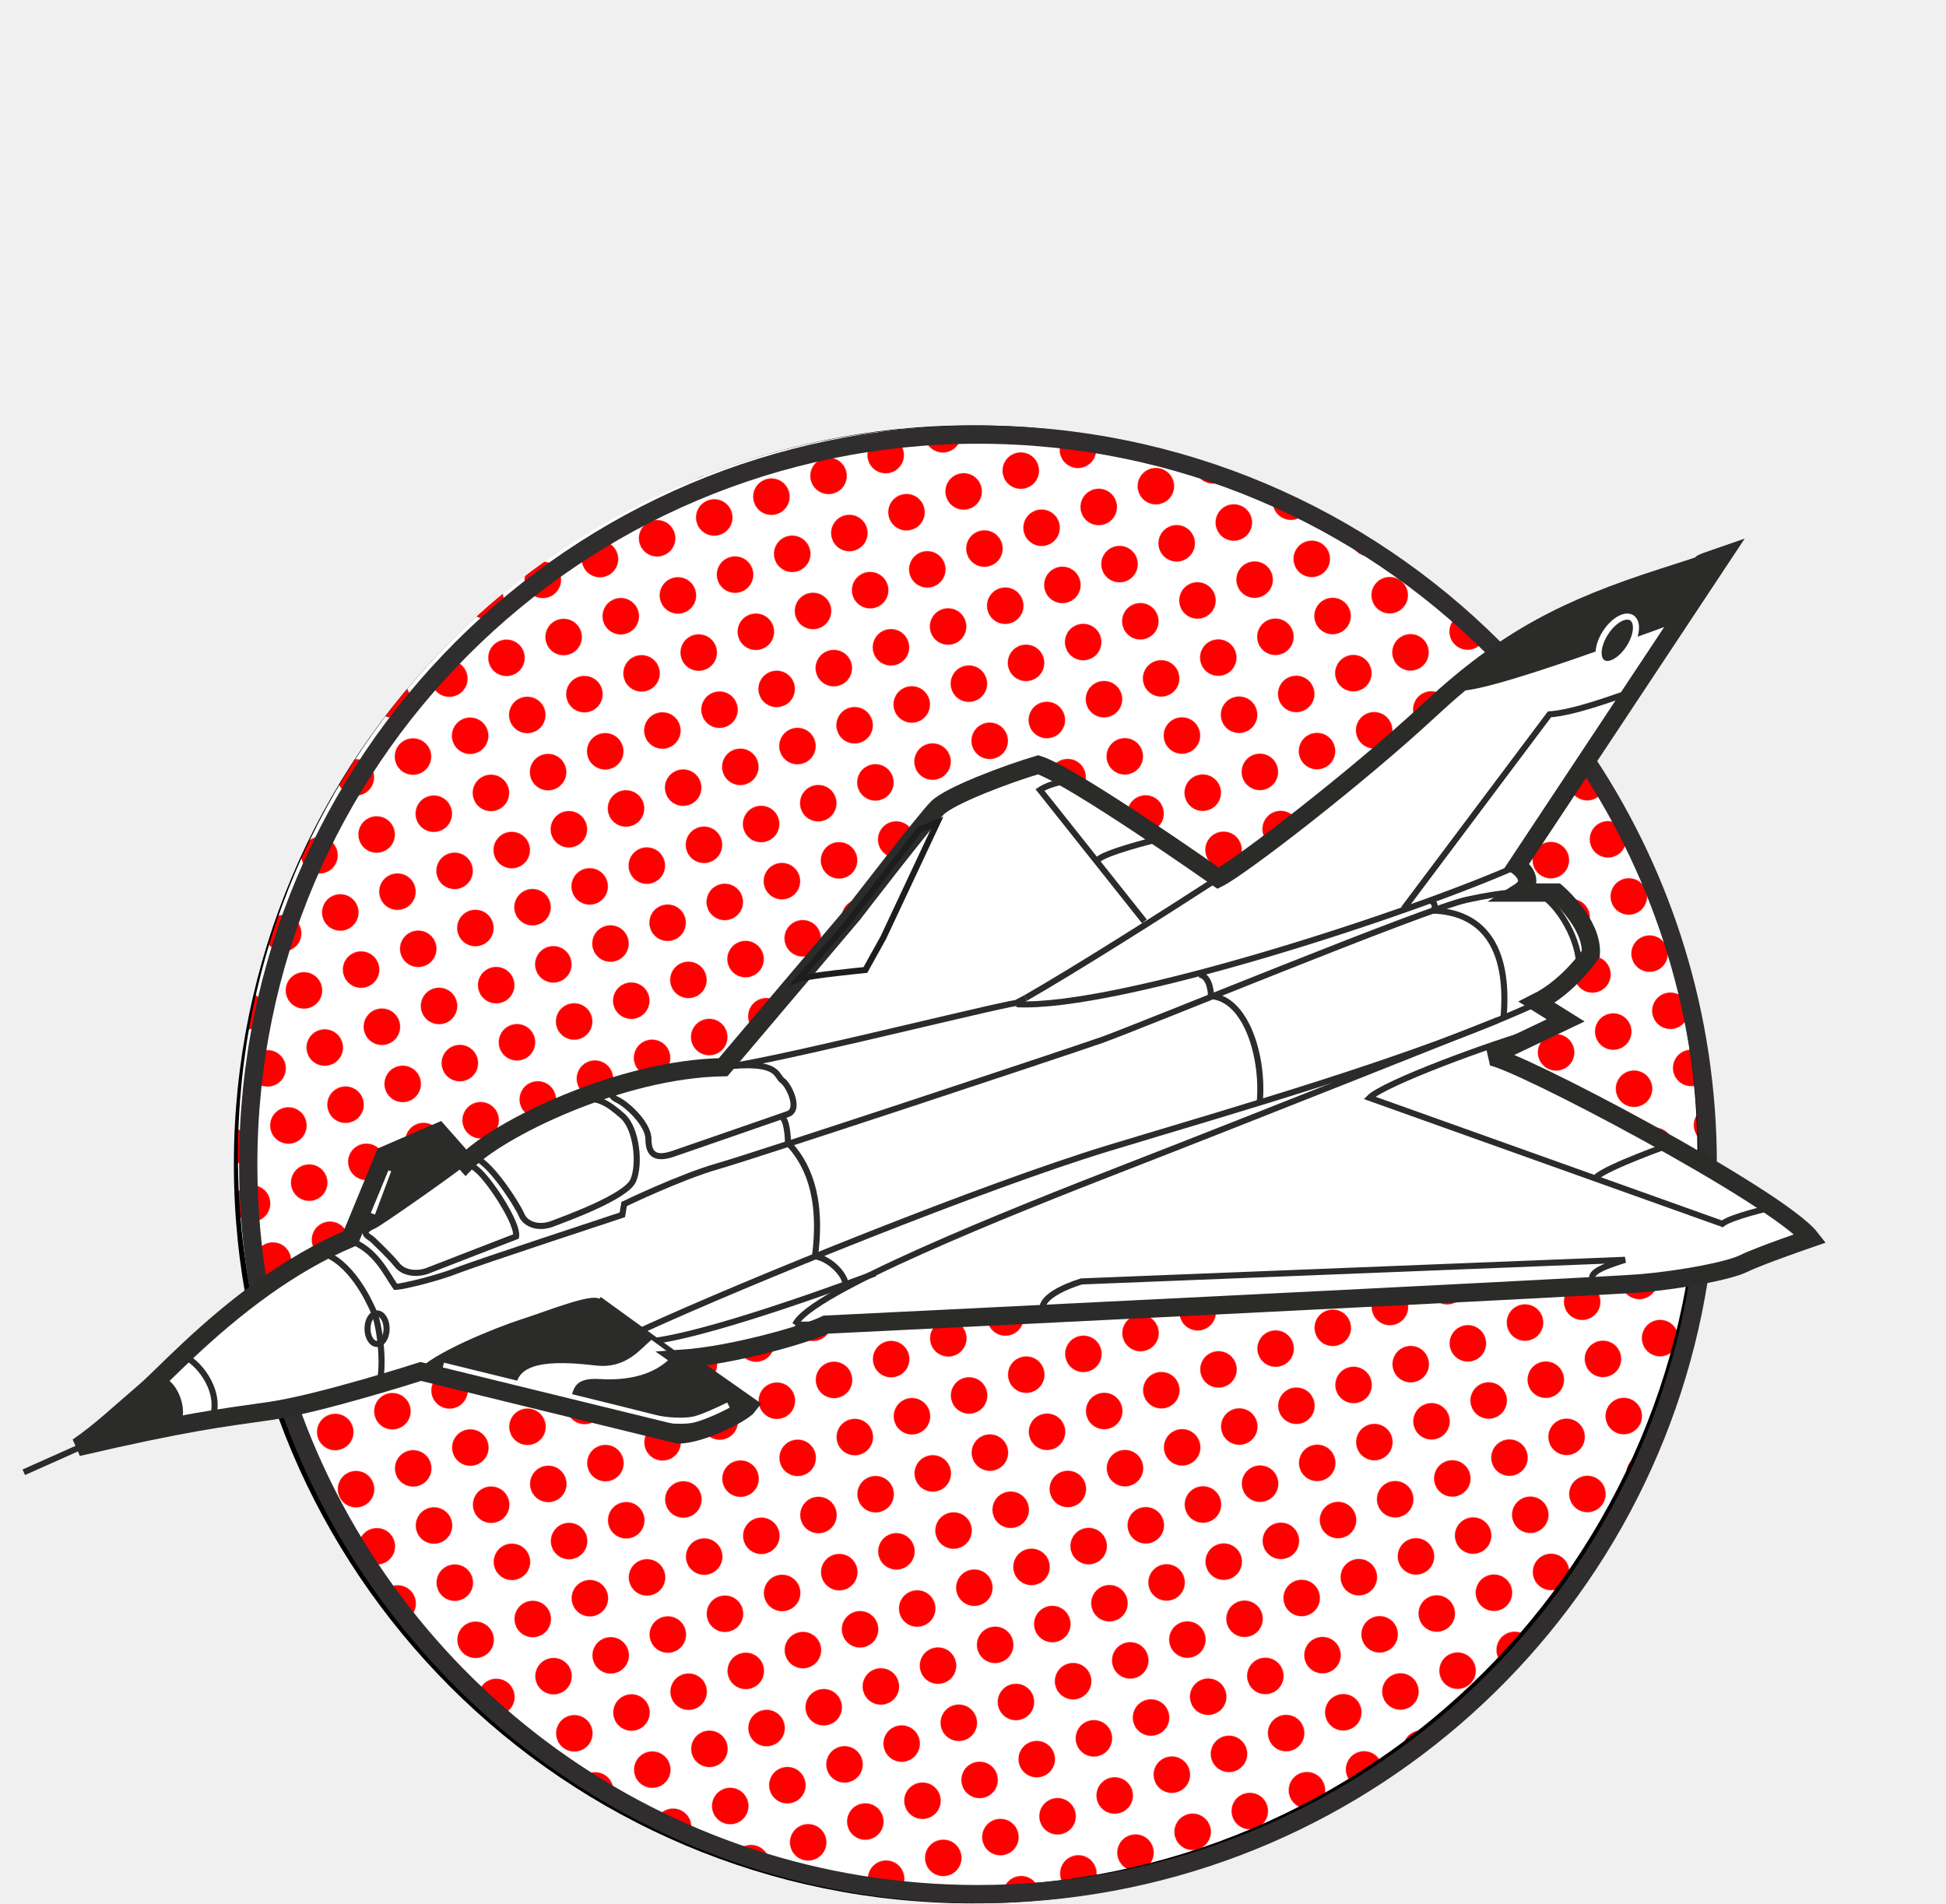
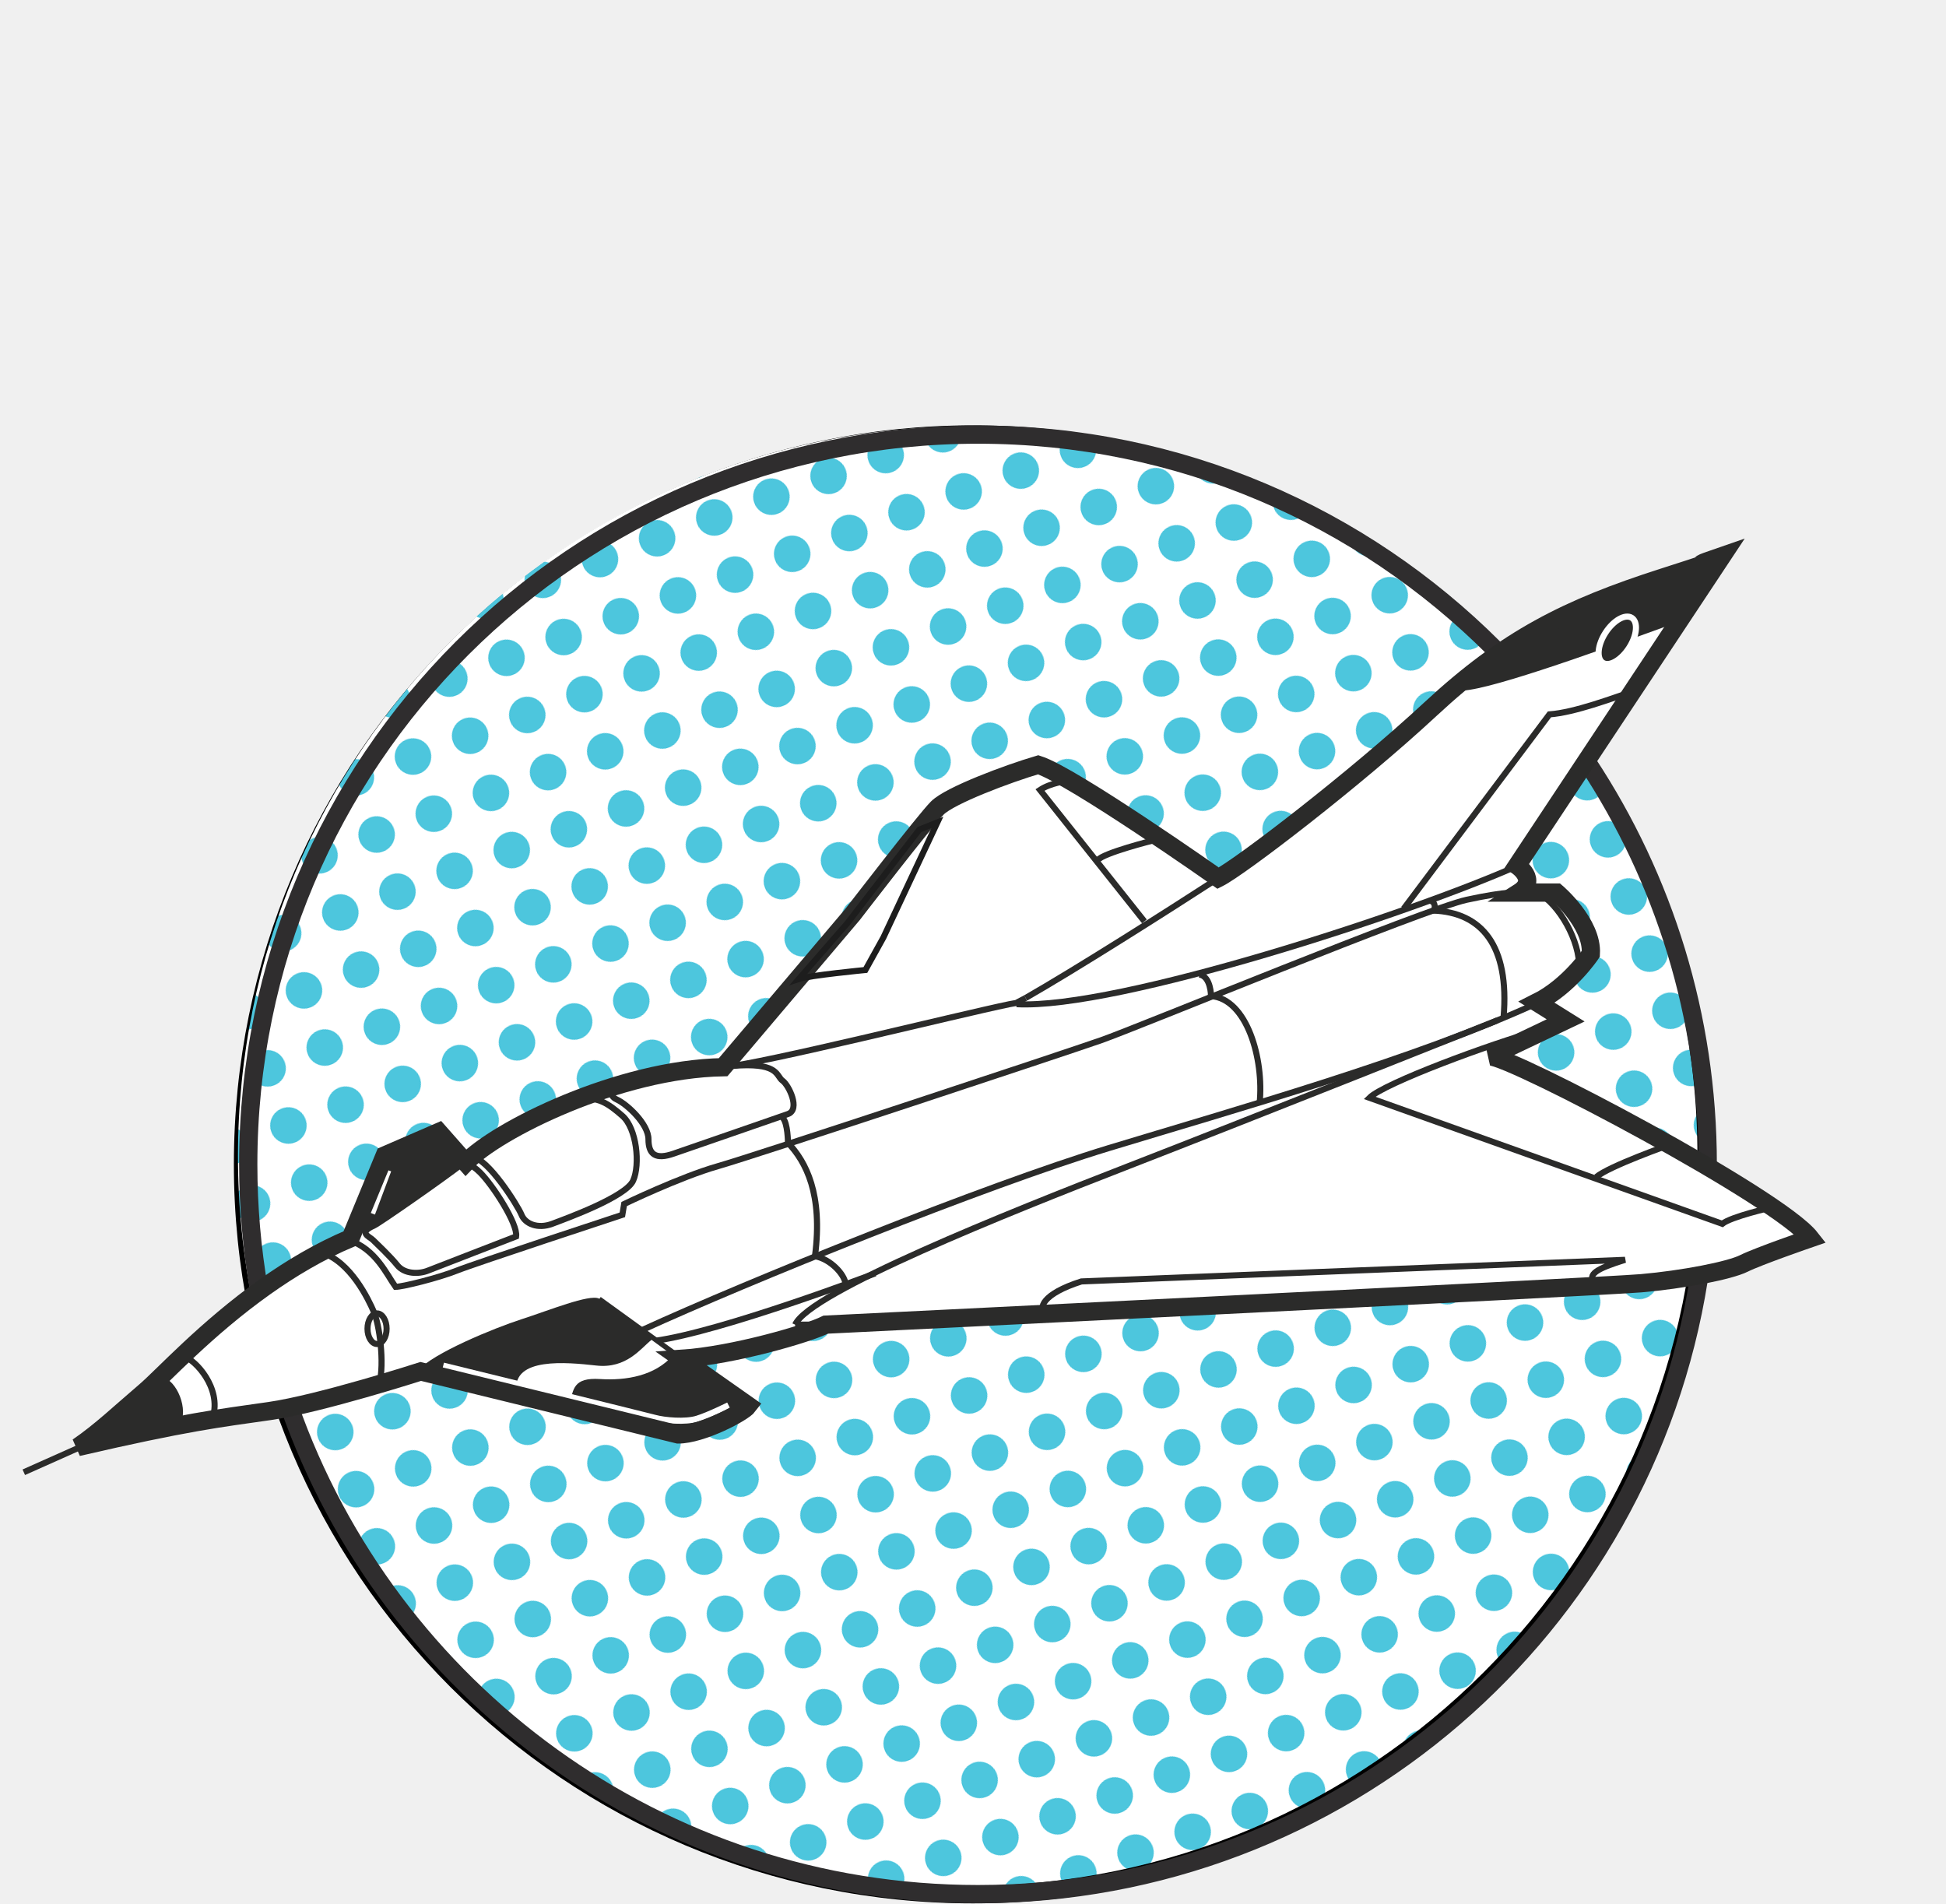
<svg xmlns="http://www.w3.org/2000/svg" version="1.1" id="svg10845" height="195.603" width="200">
  <defs id="defs4809">
    <pattern id="polka" patternTransform="rotate(20)" height="5" width="5" patternUnits="userSpaceOnUse">
      <rect y="0" x="0" height="5" width="5" style="fill:#ffffff" id="polka__bg" />
-       <circle cx="2" style="fill:#ff0000" cy="2" r="1.5" id="polka__inner" />
+       <circle cx="2" style="fill:#4dc6dd" cy="2" r="1.5" id="polka__inner" />
    </pattern>
  </defs>
  <g style="display:inline" transform="translate(-282.081,-278.4112)" id="layer1">
    <ellipse style="color:#000000;display:inline;overflow:visible;visibility:visible;opacity:1;fill:none;fill-opacity:1;fill-rule:nonzero;stroke:#000000;stroke-width:2;stroke-miterlimit:4;stroke-dasharray:none;stroke-opacity:1;marker:none;enable-background:accumulate" id="path6022" cx="382.068" cy="398.076" rx="74.951" ry="74.95" />
    <g transform="translate(169.9228,59.827)" id="g10858">
      <g id="g92" transform="matrix(1.25,0,0,-1.25,286.6141,337.4149)">
        <path d="m 0,0 c 0,-33.137 -26.863,-60 -60,-60 -33.138,0 -60,26.863 -60,60 0,33.137 26.862,60 60,60 C -26.863,60 0,33.137 0,0" style="fill:url(#polka);fill-opacity:1;fill-rule:nonzero;stroke:none" id="path146" />
      </g>
      <g id="g148" transform="matrix(1.25,0,0,-1.25,286.7507,350.0419)">
        <path d="m 0,0 c -4.524,-28.655 -29.335,-50.566 -59.263,-50.566 -26.172,0 -48.429,16.758 -56.631,40.128" style="fill:none;stroke:#2f2d2e;stroke-width:1.5;stroke-linecap:butt;stroke-linejoin:miter;stroke-miterlimit:4;stroke-dasharray:none;stroke-opacity:1" id="path150" />
      </g>
      <g id="g320" transform="matrix(1.25,0,0,-1.25,138.7734,351.1209)">
        <path d="m 0,0 c -0.579,3.346 -0.881,6.786 -0.881,10.297 0,33.137 26.863,60 60,60 16.569,0 31.569,-6.715 42.426,-17.572" style="fill:none;stroke:#2f2d2e;stroke-width:1.5;stroke-linecap:butt;stroke-linejoin:miter;stroke-miterlimit:4;stroke-dasharray:none;stroke-opacity:1" id="path322" />
      </g>
      <g id="g10760">
        <g transform="matrix(1.25,0,0,-1.25,160.0247,338.0697)" id="g152">
          <path id="path154" style="fill:#ffffff;fill-opacity:1;fill-rule:nonzero;stroke:none" d="M 0,0 -2.221,2.517 -6.662,0.592 -9.473,-6.217 c -2.549,-1.074 -4.915,-2.49 -7.029,-3.991 -4.881,-3.464 -8.429,-7.382 -9.845,-8.589 -1.998,-1.702 -3.701,-3.331 -5.55,-4.589 8.954,2.073 11.62,2.368 15.762,2.96 4.145,0.593 12.434,3.257 12.434,3.257 l 21.166,-5.181 c 1.924,0 5.328,1.777 5.771,2.369 l -5.476,3.848 c 4.293,0.296 10.361,2.072 11.842,2.812 0,0 63.644,3.108 67.048,3.404 3.405,0.296 7.252,1.036 8.438,1.629 1.183,0.592 5.476,2.071 5.476,2.071 -2.666,3.404 -24.57,14.949 -26.347,14.949 l 6.217,2.961 -2.368,1.48 c 2.664,1.332 4.44,3.996 4.44,3.996 0.148,2.517 -2.813,5.033 -2.813,5.033 l -3.107,0 c 1.629,1.036 -0.148,2.22 -0.148,2.22 l 16.873,25.458 c -4.737,-1.628 2.96,0.74 -4.885,-1.776 C 90.582,45.588 85.549,43.071 79.334,37.299 73.117,31.526 63.645,24.273 61.867,23.386 c 0,0 -11.988,8.436 -14.801,9.325 -2.515,-0.74 -7.252,-2.517 -8.289,-3.553 -1.035,-1.036 -6.955,-8.732 -6.955,-8.732 L 21.164,7.845 C 12.58,7.696 2.516,2.664 0,0" />
        </g>
        <g transform="matrix(1.25,0,0,-1.25,212.1987,353.8449)" id="g156">
          <path id="path158" style="fill:#ffffff;fill-opacity:1;fill-rule:nonzero;stroke:none" d="m 0,0 c 0.592,1.924 16.576,9.473 22.793,10.953 6.217,1.48 16.578,6.216 18.057,6.956 1.48,0.74 5.181,2.072 5.181,2.072 0,0 11.692,-5.772 12.877,-6.808 C 50.322,9.621 33.746,1.776 33.746,1.776 L 0,0 Z" />
        </g>
        <g transform="matrix(1.25,0,0,-1.25,150.912,356.7099)" id="g160">
          <path id="path162" style="fill:#ffffff;fill-opacity:1;fill-rule:nonzero;stroke:none" d="M 0,0 C 0.432,0 0.783,0.562 0.783,1.256 0.783,1.949 0.432,2.512 0,2.512 -0.436,2.512 -0.787,1.949 -0.787,1.256 -0.787,0.562 -0.436,0 0,0" />
        </g>
        <g transform="matrix(1.25,0,0,-1.25,150.912,356.7099)" id="g164">
          <path id="path166" style="fill:none;stroke:#2b2b2a;stroke-width:0.5;stroke-linecap:butt;stroke-linejoin:miter;stroke-miterlimit:4;stroke-dasharray:none;stroke-opacity:1" d="M 0,0 C 0.432,0 0.783,0.562 0.783,1.256 0.783,1.949 0.432,2.512 0,2.512 -0.436,2.512 -0.787,1.949 -0.787,1.256 -0.787,0.562 -0.436,0 0,0 Z" />
        </g>
        <g transform="matrix(1.25,0,0,-1.25,208.6831,301.4865)" id="g168">
          <path id="path170" style="fill:#ffffff;fill-opacity:1;fill-rule:nonzero;stroke:none" d="m 0,0 c -0.254,-0.271 -0.889,-1.036 -0.889,-1.036 l 5.403,0.666 5.625,2.887 C 9.473,3.034 8.215,3.404 8.215,3.404 6.143,3.034 1.035,1.11 0,0" />
        </g>
        <g transform="matrix(1.25,0,0,-1.25,114.6035,369.8922)" id="g172">
          <path id="path174" style="fill:none;stroke:#2b2b2a;stroke-width:0.5;stroke-linecap:butt;stroke-linejoin:miter;stroke-miterlimit:4;stroke-dasharray:none;stroke-opacity:1" d="M 0,0 4.811,2.146" />
        </g>
        <g transform="matrix(1.25,0,0,-1.25,182.4112,358.4214)" id="g176">
          <path id="path178" style="fill:none;stroke:#2b2b2a;stroke-width:0.5;stroke-linecap:butt;stroke-linejoin:miter;stroke-miterlimit:4;stroke-dasharray:none;stroke-opacity:1" d="M 0,0 -6.957,5.032" />
        </g>
        <g transform="matrix(1.25,0,0,-1.25,197.0254,354.7213)" id="g180">
          <path id="path182" style="fill:none;stroke:#2b2b2a;stroke-width:0.5;stroke-linecap:butt;stroke-linejoin:miter;stroke-miterlimit:4;stroke-dasharray:none;stroke-opacity:1" d="M 0,0 -2.516,0" />
        </g>
        <g transform="matrix(1.25,0,0,-1.25,237.3599,308.8376)" id="g184">
          <path id="path186" style="fill:none;stroke:#2b2b2a;stroke-width:0.5;stroke-linecap:butt;stroke-linejoin:miter;stroke-miterlimit:4;stroke-dasharray:none;stroke-opacity:1" d="M 0,0 C -4.312,-2.798 -11.742,-7.507 -15.836,-9.85" />
        </g>
        <g transform="matrix(1.25,0,0,-1.25,217.5649,321.1496)" id="g188">
          <path id="path190" style="fill:none;stroke:#2b2b2a;stroke-width:0.5;stroke-linecap:butt;stroke-linejoin:miter;stroke-miterlimit:4;stroke-dasharray:none;stroke-opacity:1" d="m 0,0 c -1.145,-0.573 -0.422,-0.324 -1.334,-0.511 -4.291,-0.888 -20.277,-4.885 -23.533,-5.18" />
        </g>
        <g transform="matrix(1.25,0,0,-1.25,270.663,324.3784)" id="g192">
          <path id="path194" style="fill:none;stroke:#2b2b2a;stroke-width:0.5;stroke-linecap:butt;stroke-linejoin:miter;stroke-miterlimit:4;stroke-dasharray:none;stroke-opacity:1" d="m 0,0 c -4.293,-1.185 -13.025,-4.44 -14.209,-5.625 l 29.01,-10.36 c 0.74,0.591 3.996,1.332 3.996,1.332" />
        </g>
        <g transform="matrix(1.25,0,0,-1.25,276.2124,339.5492)" id="g196">
          <path id="path198" style="fill:none;stroke:#2b2b2a;stroke-width:0.5;stroke-linecap:butt;stroke-linejoin:miter;stroke-miterlimit:4;stroke-dasharray:none;stroke-opacity:1" d="M 0,0 C 1.037,0.888 6.068,2.664 6.068,2.664" />
        </g>
        <g transform="matrix(1.25,0,0,-1.25,229.7744,313.2772)" id="g200">
          <path id="path202" style="fill:none;stroke:#2b2b2a;stroke-width:0.5;stroke-linecap:butt;stroke-linejoin:miter;stroke-miterlimit:4;stroke-dasharray:none;stroke-opacity:1" d="m 0,0 -8.586,10.805 c 0.889,0.591 2.221,0.74 2.221,0.74" />
        </g>
        <g transform="matrix(1.25,0,0,-1.25,224.9648,306.987)" id="g204">
          <path id="path206" style="fill:none;stroke:#2b2b2a;stroke-width:0.5;stroke-linecap:butt;stroke-linejoin:miter;stroke-miterlimit:4;stroke-dasharray:none;stroke-opacity:1" d="M 0,0 C 0.443,0.592 4.588,1.628 4.588,1.628" />
        </g>
        <g transform="matrix(1.25,0,0,-1.25,216.6372,321.788)" id="g208">
          <path id="path210" style="fill:none;stroke:#2b2b2a;stroke-width:0.5;stroke-linecap:butt;stroke-linejoin:miter;stroke-miterlimit:4;stroke-dasharray:none;stroke-opacity:1" d="M 0,0 C 8.289,-0.444 32.637,7.548 41.223,11.396" />
        </g>
        <g transform="matrix(1.25,0,0,-1.25,285.0943,282.0102)" id="g212">
          <path id="path214" style="fill:#2b2b2a;fill-opacity:1;fill-rule:nonzero;stroke:none" d="m 0,0 c -8.141,-2.96 -16.875,-6.068 -18.502,-5.772 3.256,3.996 12.285,7.548 14.061,7.992 1.775,0.444 7.697,2.664 7.697,2.664 L 0,0 Z" />
        </g>
        <g transform="matrix(1.25,0,0,-1.25,285.0943,282.0102)" id="g216">
          <path id="path218" style="fill:none;stroke:#2b2b2a;stroke-width:0.5;stroke-linecap:butt;stroke-linejoin:miter;stroke-miterlimit:4;stroke-dasharray:none;stroke-opacity:1" d="m 0,0 c -8.141,-2.96 -16.875,-6.068 -18.502,-5.772 3.256,3.996 12.285,7.548 14.061,7.992 1.775,0.444 7.697,2.664 7.697,2.664 L 0,0 Z" />
        </g>
        <g transform="matrix(1.25,0,0,-1.25,280.0967,289.5956)" id="g220">
          <path id="path222" style="fill:none;stroke:#2b2b2a;stroke-width:0.5;stroke-linecap:butt;stroke-linejoin:miter;stroke-miterlimit:4;stroke-dasharray:none;stroke-opacity:1" d="m 0,0 c -1.775,-0.593 -4.883,-1.776 -6.955,-1.925 l -11.99,-15.984" />
        </g>
        <g transform="matrix(1.25,0,0,-1.25,150.5874,344.5456)" id="g224">
          <path id="path226" style="fill:none;stroke:#2b2b2a;stroke-width:0.5;stroke-linecap:butt;stroke-linejoin:miter;stroke-miterlimit:4;stroke-dasharray:none;stroke-opacity:1" d="m 0,0 c -1.342,-0.592 -0.369,-0.888 -0.074,-1.184 0.297,-0.295 1.406,-1.332 1.998,-2.072 0.594,-0.74 1.777,-0.74 2.517,-0.444 0.741,0.296 7.252,2.812 7.252,2.812 C 11.842,0.148 9.77,3.331 8.732,4.366 7.979,5.12 7.4,5.181 7.4,5.181 5.477,3.7 0.406,0.179 0,0 Z" />
        </g>
        <g transform="matrix(1.25,0,0,-1.25,160.6704,337.5143)" id="g228">
          <path id="path230" style="fill:none;stroke:#2b2b2a;stroke-width:0.5;stroke-linecap:butt;stroke-linejoin:miter;stroke-miterlimit:4;stroke-dasharray:none;stroke-opacity:1" d="m 0,0 c 1.258,0 3.775,-3.996 4.07,-4.736 0.297,-0.741 1.332,-1.185 2.518,-0.741 1.183,0.445 6.068,2.22 6.66,3.552 0.592,1.333 0.295,4.293 -0.889,5.329 C 11.176,4.44 10.287,5.032 8.807,4.736 7.328,4.44 3.826,2.417 3.33,2.22 2.221,1.776 0,0 0,0 Z" />
        </g>
        <g transform="matrix(1.25,0,0,-1.25,176.3979,329.9289)" id="g232">
          <path id="path234" style="fill:none;stroke:#2b2b2a;stroke-width:0.5;stroke-linecap:butt;stroke-linejoin:miter;stroke-miterlimit:4;stroke-dasharray:none;stroke-opacity:1" d="m 0,0 c -1.037,-0.296 -1.48,-0.962 -0.666,-1.332 0.814,-0.37 2.59,-1.998 2.59,-3.257 0,-1.258 0.592,-1.702 2.072,-1.183 1.481,0.517 8.363,2.885 9.399,3.255 1.037,0.371 0.074,2.369 -0.444,2.739 C 12.432,0.592 12.654,1.628 9.473,1.479 6.291,1.332 3.33,0.888 2.59,0.666 1.85,0.444 0,0 0,0 Z" />
        </g>
        <g transform="matrix(1.25,0,0,-1.25,173.7148,352.0382)" id="g236">
          <path id="path238" style="fill:#2b2b2a;fill-opacity:1;fill-rule:nonzero;stroke:none" d="m 0,0 c -0.814,0.37 -4.07,-0.962 -6.365,-1.702 -2.293,-0.74 -7.326,-2.813 -8.51,-4.219 0,0 18.428,-4.514 19.537,-4.809 1.109,-0.296 1.998,-0.666 3.701,-0.075 1.701,0.592 3.551,1.554 3.922,1.998 L 0,0 Z" />
        </g>
        <g transform="matrix(1.25,0,0,-1.25,145.2237,347.3202)" id="g240">
          <path id="path242" style="fill:none;stroke:#2b2b2a;stroke-width:0.5;stroke-linecap:butt;stroke-linejoin:miter;stroke-miterlimit:4;stroke-dasharray:none;stroke-opacity:1" d="m 0,0 c 2.367,-0.74 3.848,-3.849 4.291,-4.885 0.445,-1.036 0.889,-4.143 0.445,-5.92" />
        </g>
        <g transform="matrix(1.25,0,0,-1.25,178.1558,355.2756)" id="g244">
          <path id="path246" style="fill:none;stroke:#2b2b2a;stroke-width:0.5;stroke-linecap:butt;stroke-linejoin:miter;stroke-miterlimit:4;stroke-dasharray:none;stroke-opacity:1" d="m 0,0 c 8.732,3.996 28.121,11.841 38.334,14.949 10.213,3.108 25.459,7.401 35.375,11.988" />
        </g>
        <g transform="matrix(1.25,0,0,-1.25,179.4497,356.3863)" id="g248">
          <path id="path250" style="fill:none;stroke:#2b2b2a;stroke-width:0.5;stroke-linecap:butt;stroke-linejoin:miter;stroke-miterlimit:4;stroke-dasharray:none;stroke-opacity:1" d="M 0,0 C 5.477,0.74 18.131,5.551 18.131,5.551" />
        </g>
        <g transform="matrix(1.25,0,0,-1.25,193.8808,354.7213)" id="g252">
          <path id="path254" style="fill:none;stroke:#2b2b2a;stroke-width:0.5;stroke-linecap:butt;stroke-linejoin:miter;stroke-miterlimit:4;stroke-dasharray:none;stroke-opacity:1" d="m 0,0 c 1.184,2.665 17.465,9.177 27.383,13.025 9.916,3.849 30.342,11.99 30.342,11.99" />
        </g>
        <g transform="matrix(1.25,0,0,-1.25,192.5869,333.4445)" id="g256">
          <path id="path258" style="fill:none;stroke:#2b2b2a;stroke-width:0.5;stroke-linecap:butt;stroke-linejoin:miter;stroke-miterlimit:4;stroke-dasharray:none;stroke-opacity:1" d="M 0,0 C 0.443,-0.444 0.443,-2.072 0.443,-2.072 1.924,-3.626 3.33,-6.29 2.664,-11.396 3.922,-11.619 5.105,-12.877 5.18,-13.69" />
        </g>
        <g transform="matrix(1.25,0,0,-1.25,276.0281,350.466)" id="g260">
          <path id="path262" style="fill:none;stroke:#2b2b2a;stroke-width:0.5;stroke-linecap:butt;stroke-linejoin:miter;stroke-miterlimit:4;stroke-dasharray:none;stroke-opacity:1" d="m 0,0 c -0.592,0.74 0.148,1.185 2.516,1.925 l -44.7,-1.777 c -3.255,-1.036 -3.552,-2.22 -2.961,-2.664 L 0,0 Z" />
        </g>
        <g transform="matrix(1.25,0,0,-1.25,235.4166,318.7362)" id="g264">
          <path id="path266" style="fill:none;stroke:#2b2b2a;stroke-width:0.5;stroke-linecap:butt;stroke-linejoin:miter;stroke-miterlimit:4;stroke-dasharray:none;stroke-opacity:1" d="m 0,0 c 0.963,-0.147 0.963,-1.775 0.963,-1.775 2.959,-0.223 4.365,-5.181 3.996,-8.807" />
        </g>
        <g transform="matrix(1.25,0,0,-1.25,259.0054,311.1496)" id="g268">
          <path id="path270" style="fill:none;stroke:#2b2b2a;stroke-width:0.5;stroke-linecap:butt;stroke-linejoin:miter;stroke-miterlimit:4;stroke-dasharray:none;stroke-opacity:1" d="M 0,0 C 0.52,0 0.592,-0.593 0.371,-0.814 4.293,-0.963 6.662,-3.627 6.143,-9.621" />
        </g>
        <g transform="matrix(1.25,0,0,-1.25,270.1992,310.3171)" id="g272">
          <path id="path274" style="fill:none;stroke:#2b2b2a;stroke-width:0.5;stroke-linecap:butt;stroke-linejoin:miter;stroke-miterlimit:4;stroke-dasharray:none;stroke-opacity:1" d="m 0,0 c 1.777,-0.963 3.479,-3.997 3.404,-6.217 l 0.963,0.962 C 4.588,-2.591 1.629,0 1.629,0 L 0,0 Z" />
        </g>
        <g transform="matrix(1.25,0,0,-1.25,120.2455,367.2091)" id="g276">
          <path id="path278" style="fill:#2b2b2a;fill-opacity:1;fill-rule:nonzero;stroke:none" d="M 0,0 C 1.775,1.258 6.365,5.032 6.809,5.698 8.066,5.477 9.104,2.96 8.289,1.702 5.033,1.258 0,0 0,0" />
        </g>
        <g transform="matrix(1.25,0,0,-1.25,131.1612,358.0515)" id="g280">
          <path id="path282" style="fill:none;stroke:#2b2b2a;stroke-width:0.5;stroke-linecap:butt;stroke-linejoin:miter;stroke-miterlimit:4;stroke-dasharray:none;stroke-opacity:1" d="M 0,0 C 0.814,-0.222 3.035,-2.516 2.295,-4.958" />
        </g>
        <g transform="matrix(1.25,0,0,-1.25,147.9971,346.0251)" id="g284">
          <path id="path286" style="fill:none;stroke:#2b2b2a;stroke-width:0.5;stroke-linecap:butt;stroke-linejoin:miter;stroke-miterlimit:4;stroke-dasharray:none;stroke-opacity:1" d="m 0,0 c 2.221,-0.74 3.109,-2.813 3.85,-3.849 0.591,0 3.55,0.741 5.031,1.332 1.48,0.593 13.617,4.589 13.617,4.589 l 0.148,0.888 c 0,0 4.588,2.221 7.698,3.108 3.107,0.888 28.564,9.325 31.525,10.361 2.961,1.036 26.643,10.805 30.047,11.545 3.404,0.74 4.291,0.592 4.291,0.592" />
        </g>
        <g transform="matrix(1.25,0,0,-1.25,147.9971,346.0251)" id="g288">
          <path id="path290" style="fill:#2b2b2a;fill-opacity:1;fill-rule:nonzero;stroke:none" d="M 0,0 C 1.258,0.74 4.07,2.442 5.182,3.256 6.291,4.07 9.029,6.217 9.547,6.364 L 7.4,8.807 2.961,6.956 0,0 Z" />
        </g>
        <g transform="matrix(1.25,0,0,-1.25,276.8838,286.6965)" id="g292">
          <path id="path294" style="fill:#2b2b2a;fill-opacity:1;fill-rule:nonzero;stroke:none" d="M 0,0 C 0.533,-0.345 1.5,0.201 2.16,1.221 2.818,2.238 2.92,3.347 2.387,3.691 1.854,4.037 0.885,3.49 0.227,2.473 -0.434,1.452 -0.535,0.347 0,0" />
        </g>
        <g transform="matrix(1.25,0,0,-1.25,276.8838,286.6965)" id="g296">
          <path id="path298" style="fill:none;stroke:#ffffff;stroke-width:0.5;stroke-linecap:butt;stroke-linejoin:miter;stroke-miterlimit:4;stroke-dasharray:none;stroke-opacity:1" d="M 0,0 C 0.533,-0.345 1.5,0.201 2.16,1.221 2.818,2.238 2.92,3.347 2.387,3.691 1.854,4.037 0.885,3.49 0.227,2.473 -0.434,1.452 -0.535,0.347 0,0 Z" />
        </g>
        <g transform="matrix(1.25,0,0,-1.25,150.4018,343.2992)" id="g300">
          <path id="path302" style="fill:none;stroke:#ffffff;stroke-width:0.5;stroke-linecap:butt;stroke-linejoin:miter;stroke-miterlimit:4;stroke-dasharray:none;stroke-opacity:1" d="M 0,0 1.332,3.553" />
        </g>
        <g transform="matrix(1.25,0,0,-1.25,157.7114,358.9328)" id="g304">
          <path id="path306" style="fill:none;stroke:#ffffff;stroke-width:0.5;stroke-linecap:butt;stroke-linejoin:miter;stroke-miterlimit:4;stroke-dasharray:none;stroke-opacity:1" d="m 0,0 c 0,0 16.576,-4.07 17.391,-4.292 0.814,-0.223 2.515,-0.37 3.478,-0.074 0.963,0.296 2.59,1.11 2.59,1.11" />
        </g>
        <g transform="matrix(1.25,0,0,-1.25,165.2286,361.5231)" id="g308">
          <path id="path310" style="fill:#ffffff;fill-opacity:1;fill-rule:nonzero;stroke:none" d="m 0,0 4.387,-1.107 c 0.291,1.246 0.291,2.214 2.484,2.076 2.193,-0.139 4.533,0.277 5.994,1.94 L 11.111,4.191 C 10.234,3.499 9.064,1.802 6.578,2.078 4.094,2.354 -0.293,2.771 0,0" />
        </g>
        <g transform="matrix(1.25,0,0,-1.25,220.5239,352.3653)" id="g312">
          <path id="path314" style="fill:none;stroke:#ffffff;stroke-width:0.5;stroke-linecap:butt;stroke-linejoin:miter;stroke-miterlimit:4;stroke-dasharray:none;stroke-opacity:1" d="M 0,0 43.516,1.925" />
        </g>
        <g transform="matrix(1.25,0,0,-1.25,275.3408,297.0303)" id="g316">
          <path id="path318" style="fill:none;stroke:#2f2d2e;stroke-width:1.5;stroke-linecap:butt;stroke-linejoin:miter;stroke-miterlimit:4;stroke-dasharray:none;stroke-opacity:1" d="M 0,0 C 6.236,-9.463 9.865,-20.795 9.865,-32.975" />
        </g>
        <g transform="matrix(1.25,0,0,-1.25,160.0247,338.0697)" id="g324">
          <path id="path326" style="fill:none;stroke:#2b2b2a;stroke-width:1.5;stroke-linecap:butt;stroke-linejoin:miter;stroke-miterlimit:4;stroke-dasharray:none;stroke-opacity:1" d="M 0,0 -2.221,2.517 -6.662,0.592 -9.473,-6.217 c -2.549,-1.074 -4.915,-2.49 -7.029,-3.991 -4.881,-3.464 -8.429,-7.382 -9.845,-8.589 -1.998,-1.702 -3.701,-3.331 -5.55,-4.589 8.954,2.073 11.62,2.368 15.762,2.96 4.145,0.593 12.434,3.257 12.434,3.257 l 21.166,-5.181 c 1.924,0 5.328,1.777 5.771,2.369 l -5.476,3.848 c 4.293,0.296 10.361,2.072 11.842,2.812 0,0 63.644,3.108 67.048,3.404 3.405,0.296 7.252,1.036 8.438,1.629 1.183,0.592 5.476,2.071 5.476,2.071 -2.666,3.404 -24.57,14.949 -26.347,14.949 l 6.217,2.961 -2.368,1.48 c 2.664,1.332 4.44,3.996 4.44,3.996 0.148,2.517 -2.813,5.033 -2.813,5.033 l -3.107,0 c 1.629,1.036 -0.148,2.22 -0.148,2.22 l 16.873,25.458 c -4.737,-1.628 2.96,0.74 -4.885,-1.776 C 90.582,45.588 85.549,43.071 79.334,37.299 73.117,31.526 63.645,24.273 61.867,23.386 c 0,0 -11.988,8.436 -14.801,9.325 -2.515,-0.74 -7.252,-2.517 -8.289,-3.553 -1.035,-1.036 -6.955,-8.732 -6.955,-8.732 L 21.164,7.845 C 12.58,7.696 2.516,2.664 0,0 Z" />
        </g>
        <g transform="matrix(1.25,0,0,-1.25,206.6469,303.8425)" id="g328">
          <path id="path330" style="fill:none;stroke:#1d1d1d;stroke-width:0.5;stroke-linecap:butt;stroke-linejoin:miter;stroke-miterlimit:4;stroke-dasharray:none;stroke-opacity:1" d="m 0,0 -5.92,-7.696 -3.996,-4.588 c 0.887,0.296 5.477,0.739 5.477,0.739 L -2.961,-8.88 1.48,0.593 0,0 Z" />
        </g>
      </g>
    </g>
  </g>
</svg>
